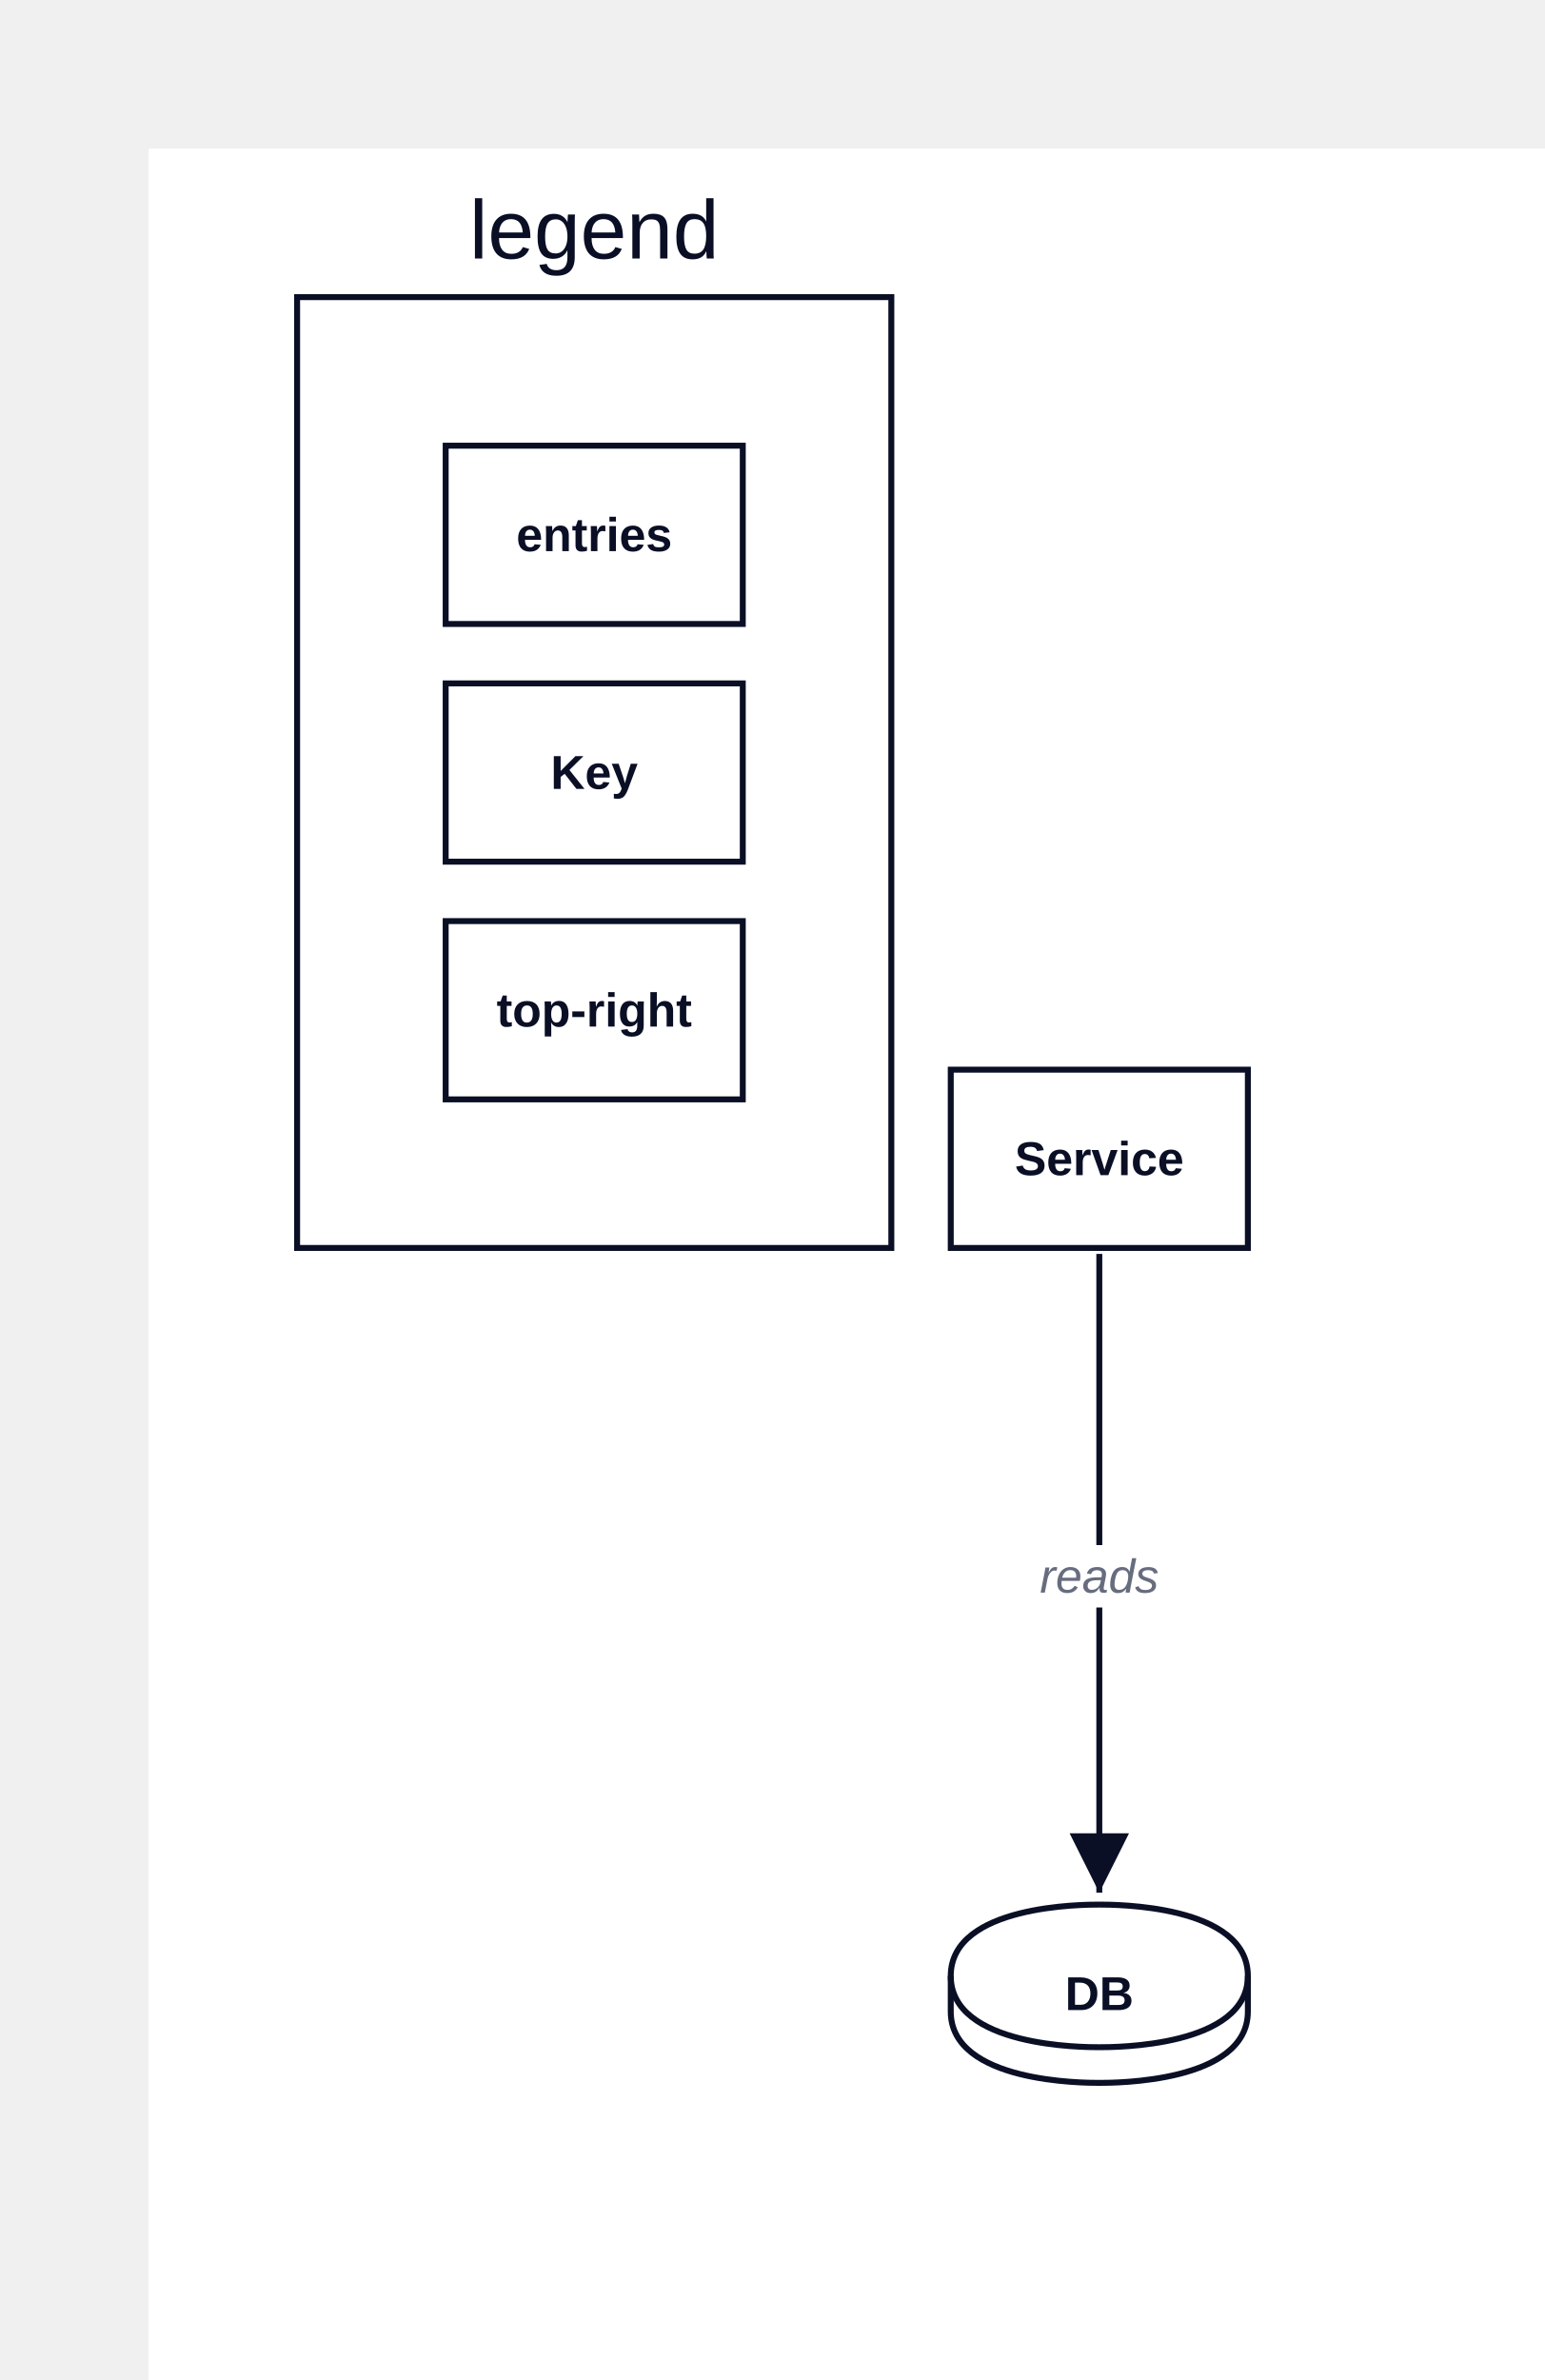
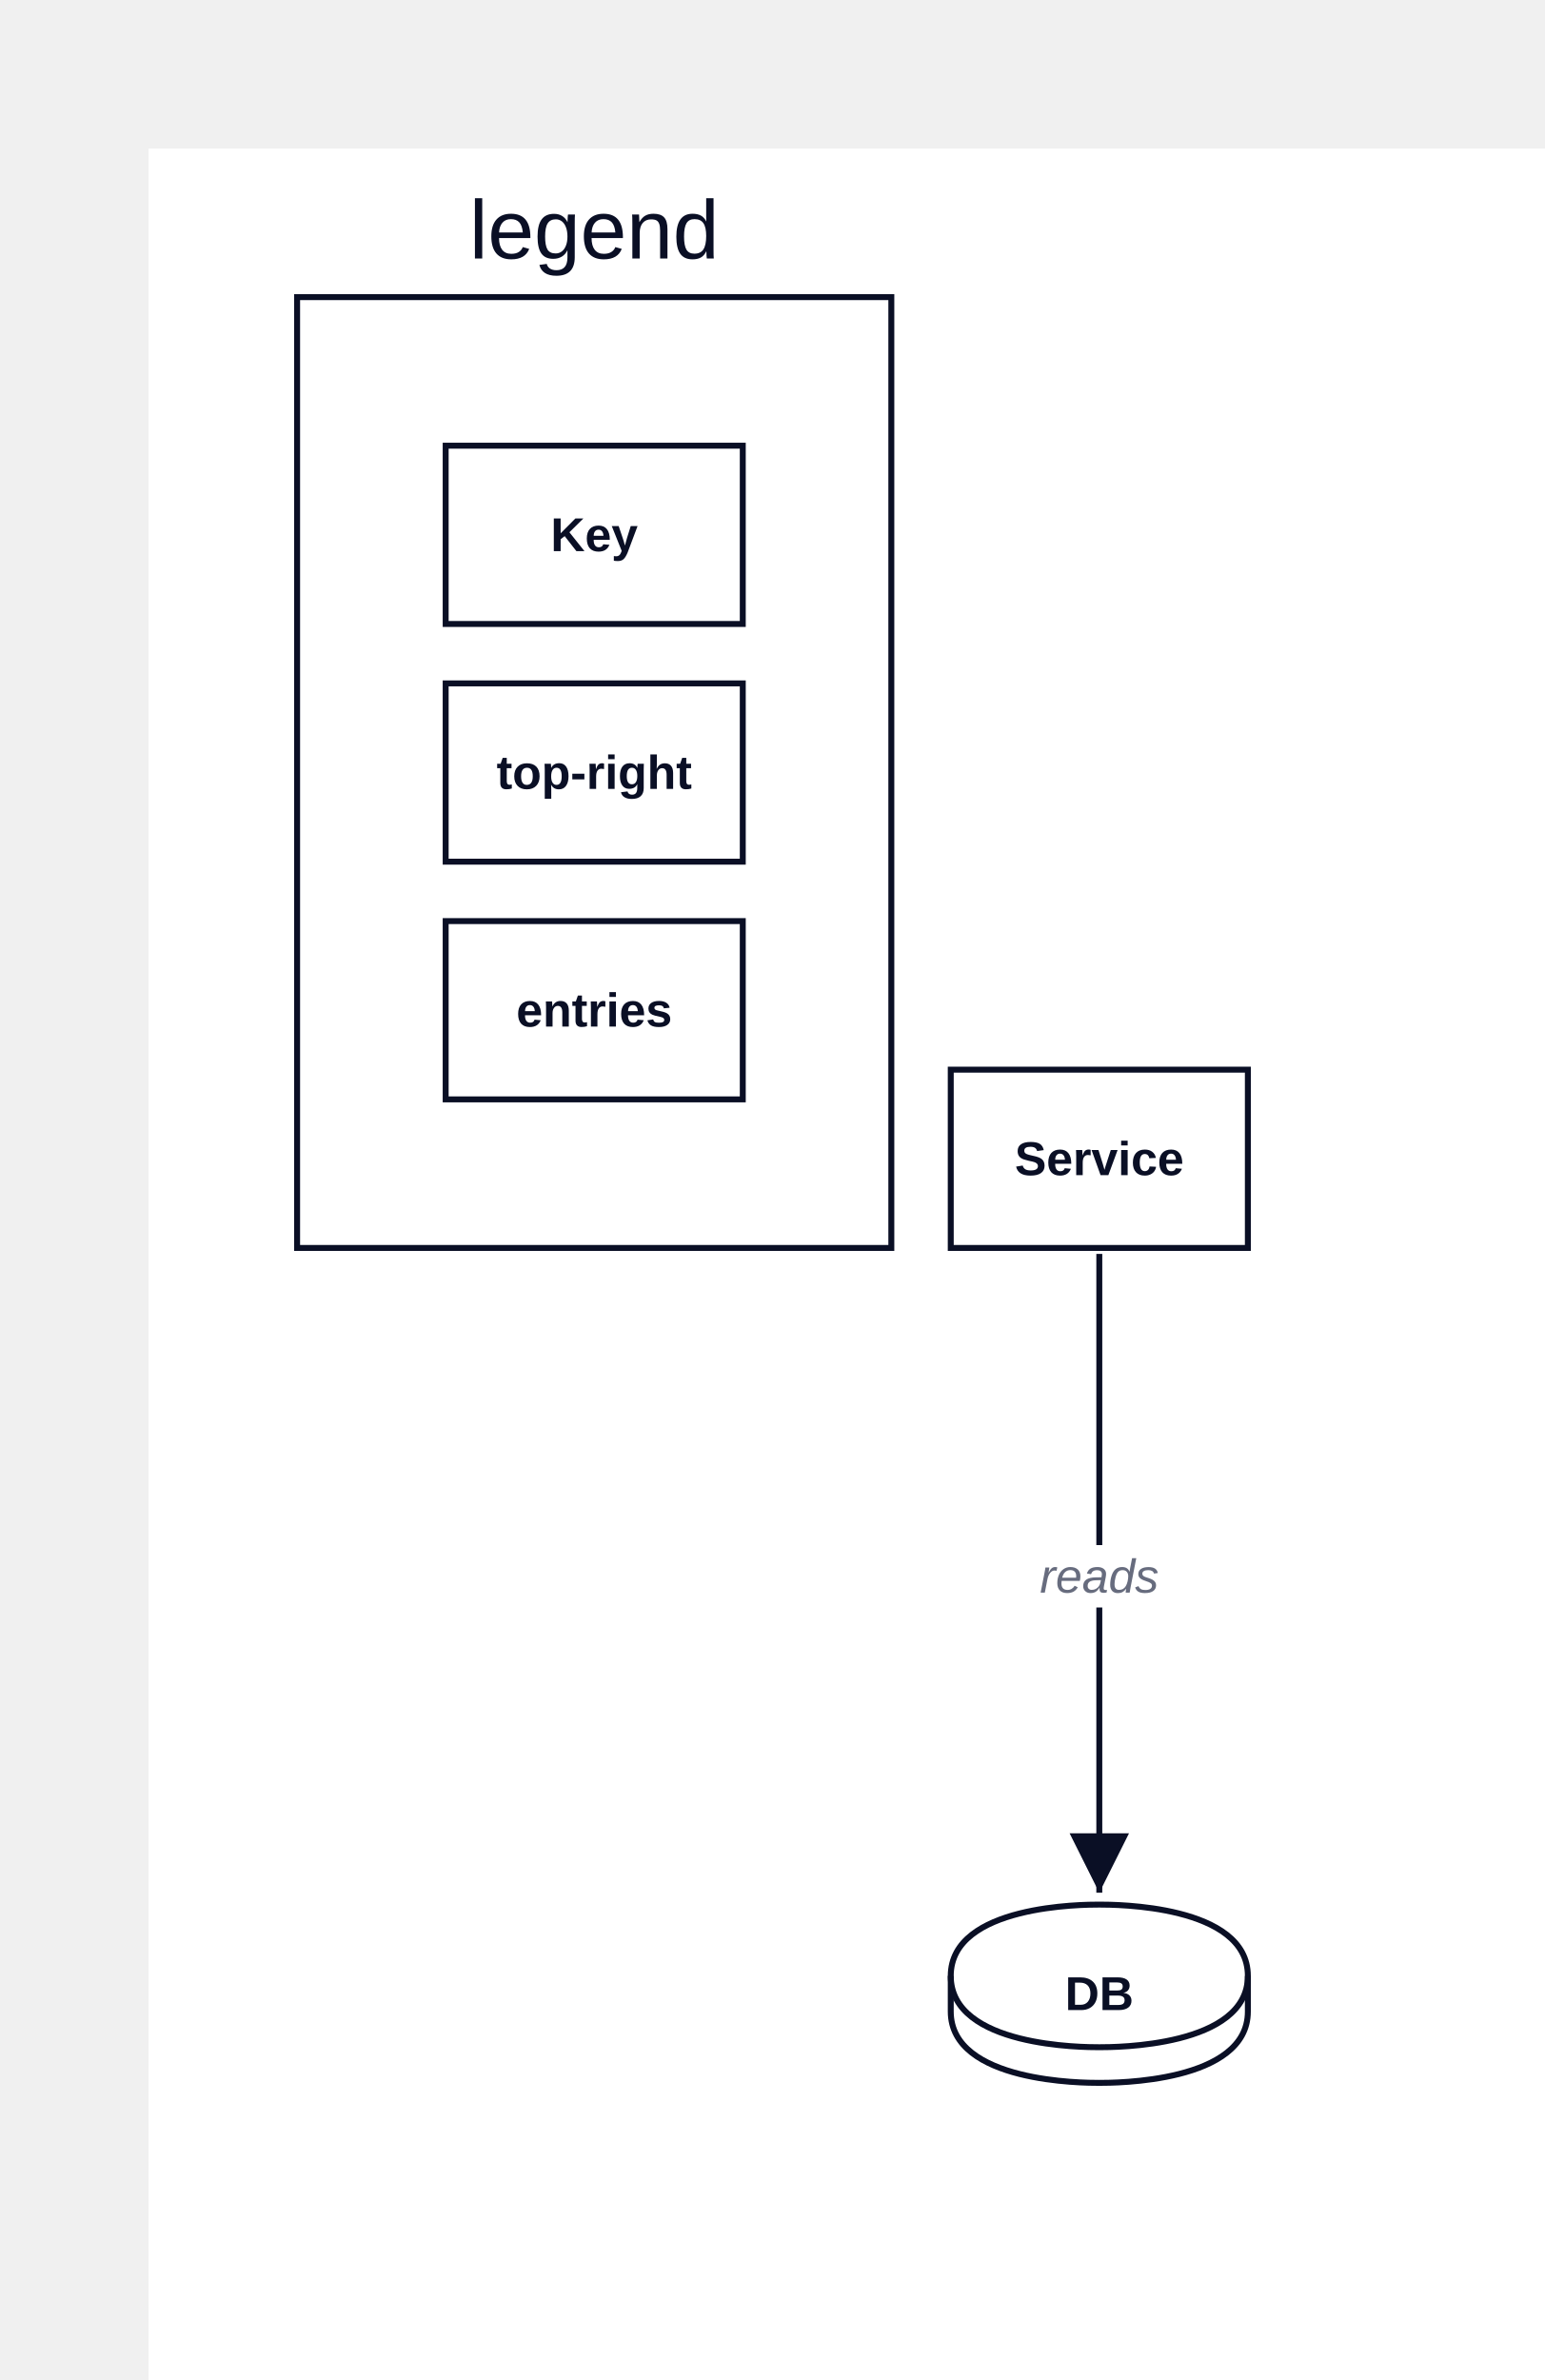
<svg xmlns="http://www.w3.org/2000/svg" width="520" height="801" viewBox="-50 -50 520 801" data-d2-version="0.1.0">
  <defs>
    <marker id="arrow-triangle" markerWidth="10" markerHeight="10" refX="10" refY="5" orient="auto" markerUnits="strokeWidth">
      <path d="M0,0 L10,5 L0,10 Z" fill="#0A0F25" />
    </marker>
    <marker id="arrow-triangle-reverse" markerWidth="10" markerHeight="10" refX="0" refY="5" orient="auto" markerUnits="strokeWidth">
      <path d="M10,0 L0,5 L10,10 Z" fill="#0A0F25" />
    </marker>
    <marker id="arrow-diamond" markerWidth="10" markerHeight="10" refX="10" refY="5" orient="auto" markerUnits="strokeWidth">
      <path d="M0,5 L5,0 L10,5 L5,10 Z" fill="#0A0F25" />
    </marker>
    <marker id="arrow-diamond-reverse" markerWidth="10" markerHeight="10" refX="0" refY="5" orient="auto" markerUnits="strokeWidth">
      <path d="M0,5 L5,0 L10,5 L5,10 Z" fill="#0A0F25" />
    </marker>
    <marker id="arrow-circle" markerWidth="10" markerHeight="10" refX="6" refY="5" orient="auto" markerUnits="strokeWidth">
      <circle cx="5" cy="5" r="4" fill="#0A0F25" />
    </marker>
    <marker id="arrow-circle-reverse" markerWidth="10" markerHeight="10" refX="4" refY="5" orient="auto" markerUnits="strokeWidth">
      <circle cx="5" cy="5" r="4" fill="#0A0F25" />
    </marker>
    <marker id="arrow-cf-one" markerWidth="10" markerHeight="10" refX="10" refY="5" orient="auto" markerUnits="strokeWidth">
      <line x1="10" y1="0" x2="10" y2="10" stroke="#0A0F25" stroke-width="2" />
    </marker>
    <marker id="arrow-cf-one-reverse" markerWidth="10" markerHeight="10" refX="0" refY="5" orient="auto" markerUnits="strokeWidth">
      <line x1="0" y1="0" x2="0" y2="10" stroke="#0A0F25" stroke-width="2" />
    </marker>
    <marker id="arrow-cf-many" markerWidth="10" markerHeight="10" refX="10" refY="5" orient="auto" markerUnits="strokeWidth">
      <path d="M0,5 L10,0 M0,5 L10,5 M0,5 L10,10" stroke="#0A0F25" stroke-width="2" fill="none" />
    </marker>
    <marker id="arrow-cf-many-reverse" markerWidth="10" markerHeight="10" refX="0" refY="5" orient="auto" markerUnits="strokeWidth">
      <path d="M10,5 L0,0 M10,5 L0,5 M10,5 L0,10" stroke="#0A0F25" stroke-width="2" fill="none" />
    </marker>
    <marker id="arrow-cf-one-required" markerWidth="10" markerHeight="10" refX="10" refY="5" orient="auto" markerUnits="strokeWidth">
      <line x1="10" y1="0" x2="10" y2="10" stroke="#0A0F25" stroke-width="2" />
      <line x1="7" y1="0" x2="7" y2="10" stroke="#0A0F25" stroke-width="2" />
    </marker>
    <marker id="arrow-cf-one-required-reverse" markerWidth="10" markerHeight="10" refX="0" refY="5" orient="auto" markerUnits="strokeWidth">
      <line x1="0" y1="0" x2="0" y2="10" stroke="#0A0F25" stroke-width="2" />
      <line x1="3" y1="0" x2="3" y2="10" stroke="#0A0F25" stroke-width="2" />
    </marker>
    <marker id="arrow-cf-many-required" markerWidth="10" markerHeight="10" refX="10" refY="5" orient="auto" markerUnits="strokeWidth">
      <path d="M0,5 L10,0 M0,5 L10,5 M0,5 L10,10" stroke="#0A0F25" stroke-width="2" fill="none" />
      <line x1="3" y1="0" x2="3" y2="10" stroke="#0A0F25" stroke-width="2" />
    </marker>
    <marker id="arrow-cf-many-required-reverse" markerWidth="10" markerHeight="10" refX="0" refY="5" orient="auto" markerUnits="strokeWidth">
      <path d="M10,5 L0,0 M10,5 L0,5 M10,5 L0,10" stroke="#0A0F25" stroke-width="2" fill="none" />
      <line x1="7" y1="0" x2="7" y2="10" stroke="#0A0F25" stroke-width="2" />
    </marker>
    <marker id="arrow-cf-one-optional" markerWidth="10" markerHeight="10" refX="10" refY="5" orient="auto" markerUnits="strokeWidth">
      <line x1="10" y1="0" x2="10" y2="10" stroke="#0A0F25" stroke-width="2" />
      <circle cx="7" cy="5" r="2" stroke="#0A0F25" stroke-width="2" fill="white" />
    </marker>
    <marker id="arrow-cf-one-optional-reverse" markerWidth="10" markerHeight="10" refX="0" refY="5" orient="auto" markerUnits="strokeWidth">
      <line x1="0" y1="0" x2="0" y2="10" stroke="#0A0F25" stroke-width="2" />
      <circle cx="3" cy="5" r="2" stroke="#0A0F25" stroke-width="2" fill="white" />
    </marker>
    <marker id="arrow-cf-many-optional" markerWidth="10" markerHeight="10" refX="10" refY="5" orient="auto" markerUnits="strokeWidth">
      <path d="M0,5 L10,0 M0,5 L10,5 M0,5 L10,10" stroke="#0A0F25" stroke-width="2" fill="none" />
      <circle cx="3" cy="5" r="2" stroke="#0A0F25" stroke-width="2" fill="white" />
    </marker>
    <marker id="arrow-cf-many-optional-reverse" markerWidth="10" markerHeight="10" refX="0" refY="5" orient="auto" markerUnits="strokeWidth">
      <path d="M10,5 L0,0 M10,5 L0,5 M10,5 L0,10" stroke="#0A0F25" stroke-width="2" fill="none" />
      <circle cx="7" cy="5" r="2" stroke="#0A0F25" stroke-width="2" fill="white" />
    </marker>
    <marker id="arrow-line" markerWidth="10" markerHeight="10" refX="10" refY="5" orient="auto" markerUnits="strokeWidth">
      <line x1="10" y1="0" x2="10" y2="10" stroke="#0A0F25" stroke-width="2" />
    </marker>
    <marker id="arrow-line-reverse" markerWidth="10" markerHeight="10" refX="0" refY="5" orient="auto" markerUnits="strokeWidth">
      <line x1="0" y1="0" x2="0" y2="10" stroke="#0A0F25" stroke-width="2" />
    </marker>
    <marker id="arrow-open" markerWidth="10" markerHeight="10" refX="10" refY="5" orient="auto" markerUnits="strokeWidth">
      <path d="M0,0 L10,5 L0,10" stroke="#0A0F25" stroke-width="2" fill="none" />
    </marker>
    <marker id="arrow-open-reverse" markerWidth="10" markerHeight="10" refX="0" refY="5" orient="auto" markerUnits="strokeWidth">
      <path d="M10,0 L0,5 L10,10" stroke="#0A0F25" stroke-width="2" fill="none" />
    </marker>
    <marker id="arrow" markerWidth="10" markerHeight="10" refX="10" refY="5" orient="auto" markerUnits="strokeWidth">
      <path d="M0,0 L10,5 L0,10 Z" fill="#0A0F25" />
    </marker>
    <marker id="arrow-reverse" markerWidth="10" markerHeight="10" refX="0" refY="5" orient="auto" markerUnits="strokeWidth">
      <path d="M10,0 L0,5 L10,10 Z" fill="#0A0F25" />
    </marker>
  </defs>
  <rect width="100%" height="100%" fill="#FFFFFF" />
  <g id="base-layer">
    <rect x="50" y="50" width="200" height="320" fill="#FFFFFF" stroke="#0A0F25" stroke-width="2" rx="0" ry="0" />
    <rect x="270" y="310" width="100" height="60" fill="#FFFFFF" stroke="#0A0F25" stroke-width="2" rx="0" ry="0" />
    <path d="M 270 615 C 270 591 315 591 320 591 C 325 591 370 591 370 615 L 370 627 C 370 651 325 651 320 651 C 315 651 270 651 270 627 L 270 615 Z" fill="#FFFFFF" stroke="#0A0F25" stroke-width="2" />
    <ellipse cx="320" cy="615" rx="50" ry="24" fill="none" stroke="none" stroke-width="0" />
    <path d="M 270 615 C 270 639 315 639 320 639 C 325 639 370 639 370 615" fill="none" stroke="#0A0F25" stroke-width="2" />
+     <rect x="100" y="260" width="100" height="60" fill="#FFFFFF" stroke="#0A0F25" stroke-width="2" rx="0" ry="0" />
    <rect x="100" y="100" width="100" height="60" fill="#FFFFFF" stroke="#0A0F25" stroke-width="2" rx="0" ry="0" />
    <rect x="100" y="180" width="100" height="60" fill="#FFFFFF" stroke="#0A0F25" stroke-width="2" rx="0" ry="0" />
-     <rect x="100" y="260" width="100" height="60" fill="#FFFFFF" stroke="#0A0F25" stroke-width="2" rx="0" ry="0" />
    <path d="M 320 372 C 320 458 320 501 320 587" fill="none" stroke="#0A0F25" stroke-width="2" marker-end="url(#arrow-triangle)" />
    <rect x="301" y="470" width="38" height="21" fill="#FFFFFF" stroke="none" stroke-width="1" rx="3" ry="3" />
    <text x="320" y="486" text-anchor="middle" dominant-baseline="alphabetic" font-family="Arial, sans-serif" font-size="16" style="fill: #676C7E; font-style: italic">reads</text>
    <text x="150" y="37" text-anchor="middle" dominant-baseline="alphabetic" font-family="Arial, sans-serif" font-size="28" style="fill: #0A0F25">legend</text>
    <text x="320" y="345.5" text-anchor="middle" dominant-baseline="alphabetic" font-family="Arial, sans-serif" font-size="16" style="fill: #0A0F25; font-weight: 700">Service</text>
    <text x="320" y="626.5" text-anchor="middle" dominant-baseline="alphabetic" font-family="Arial, sans-serif" font-size="16" style="fill: #0A0F25; font-weight: 700">DB</text>
-     <text x="150" y="135.5" text-anchor="middle" dominant-baseline="alphabetic" font-family="Arial, sans-serif" font-size="16" style="fill: #0A0F25; font-weight: 700">entries</text>
-     <text x="150" y="215.5" text-anchor="middle" dominant-baseline="alphabetic" font-family="Arial, sans-serif" font-size="16" style="fill: #0A0F25; font-weight: 700">Key</text>
-     <text x="150" y="295.5" text-anchor="middle" dominant-baseline="alphabetic" font-family="Arial, sans-serif" font-size="16" style="fill: #0A0F25; font-weight: 700">top-right</text>
+     <text x="150" y="295.5" text-anchor="middle" dominant-baseline="alphabetic" font-family="Arial, sans-serif" font-size="16" style="fill: #0A0F25; font-weight: 700">entries</text>
+     <text x="150" y="135.5" text-anchor="middle" dominant-baseline="alphabetic" font-family="Arial, sans-serif" font-size="16" style="fill: #0A0F25; font-weight: 700">Key</text>
+     <text x="150" y="215.5" text-anchor="middle" dominant-baseline="alphabetic" font-family="Arial, sans-serif" font-size="16" style="fill: #0A0F25; font-weight: 700">top-right</text>
  </g>
</svg>
